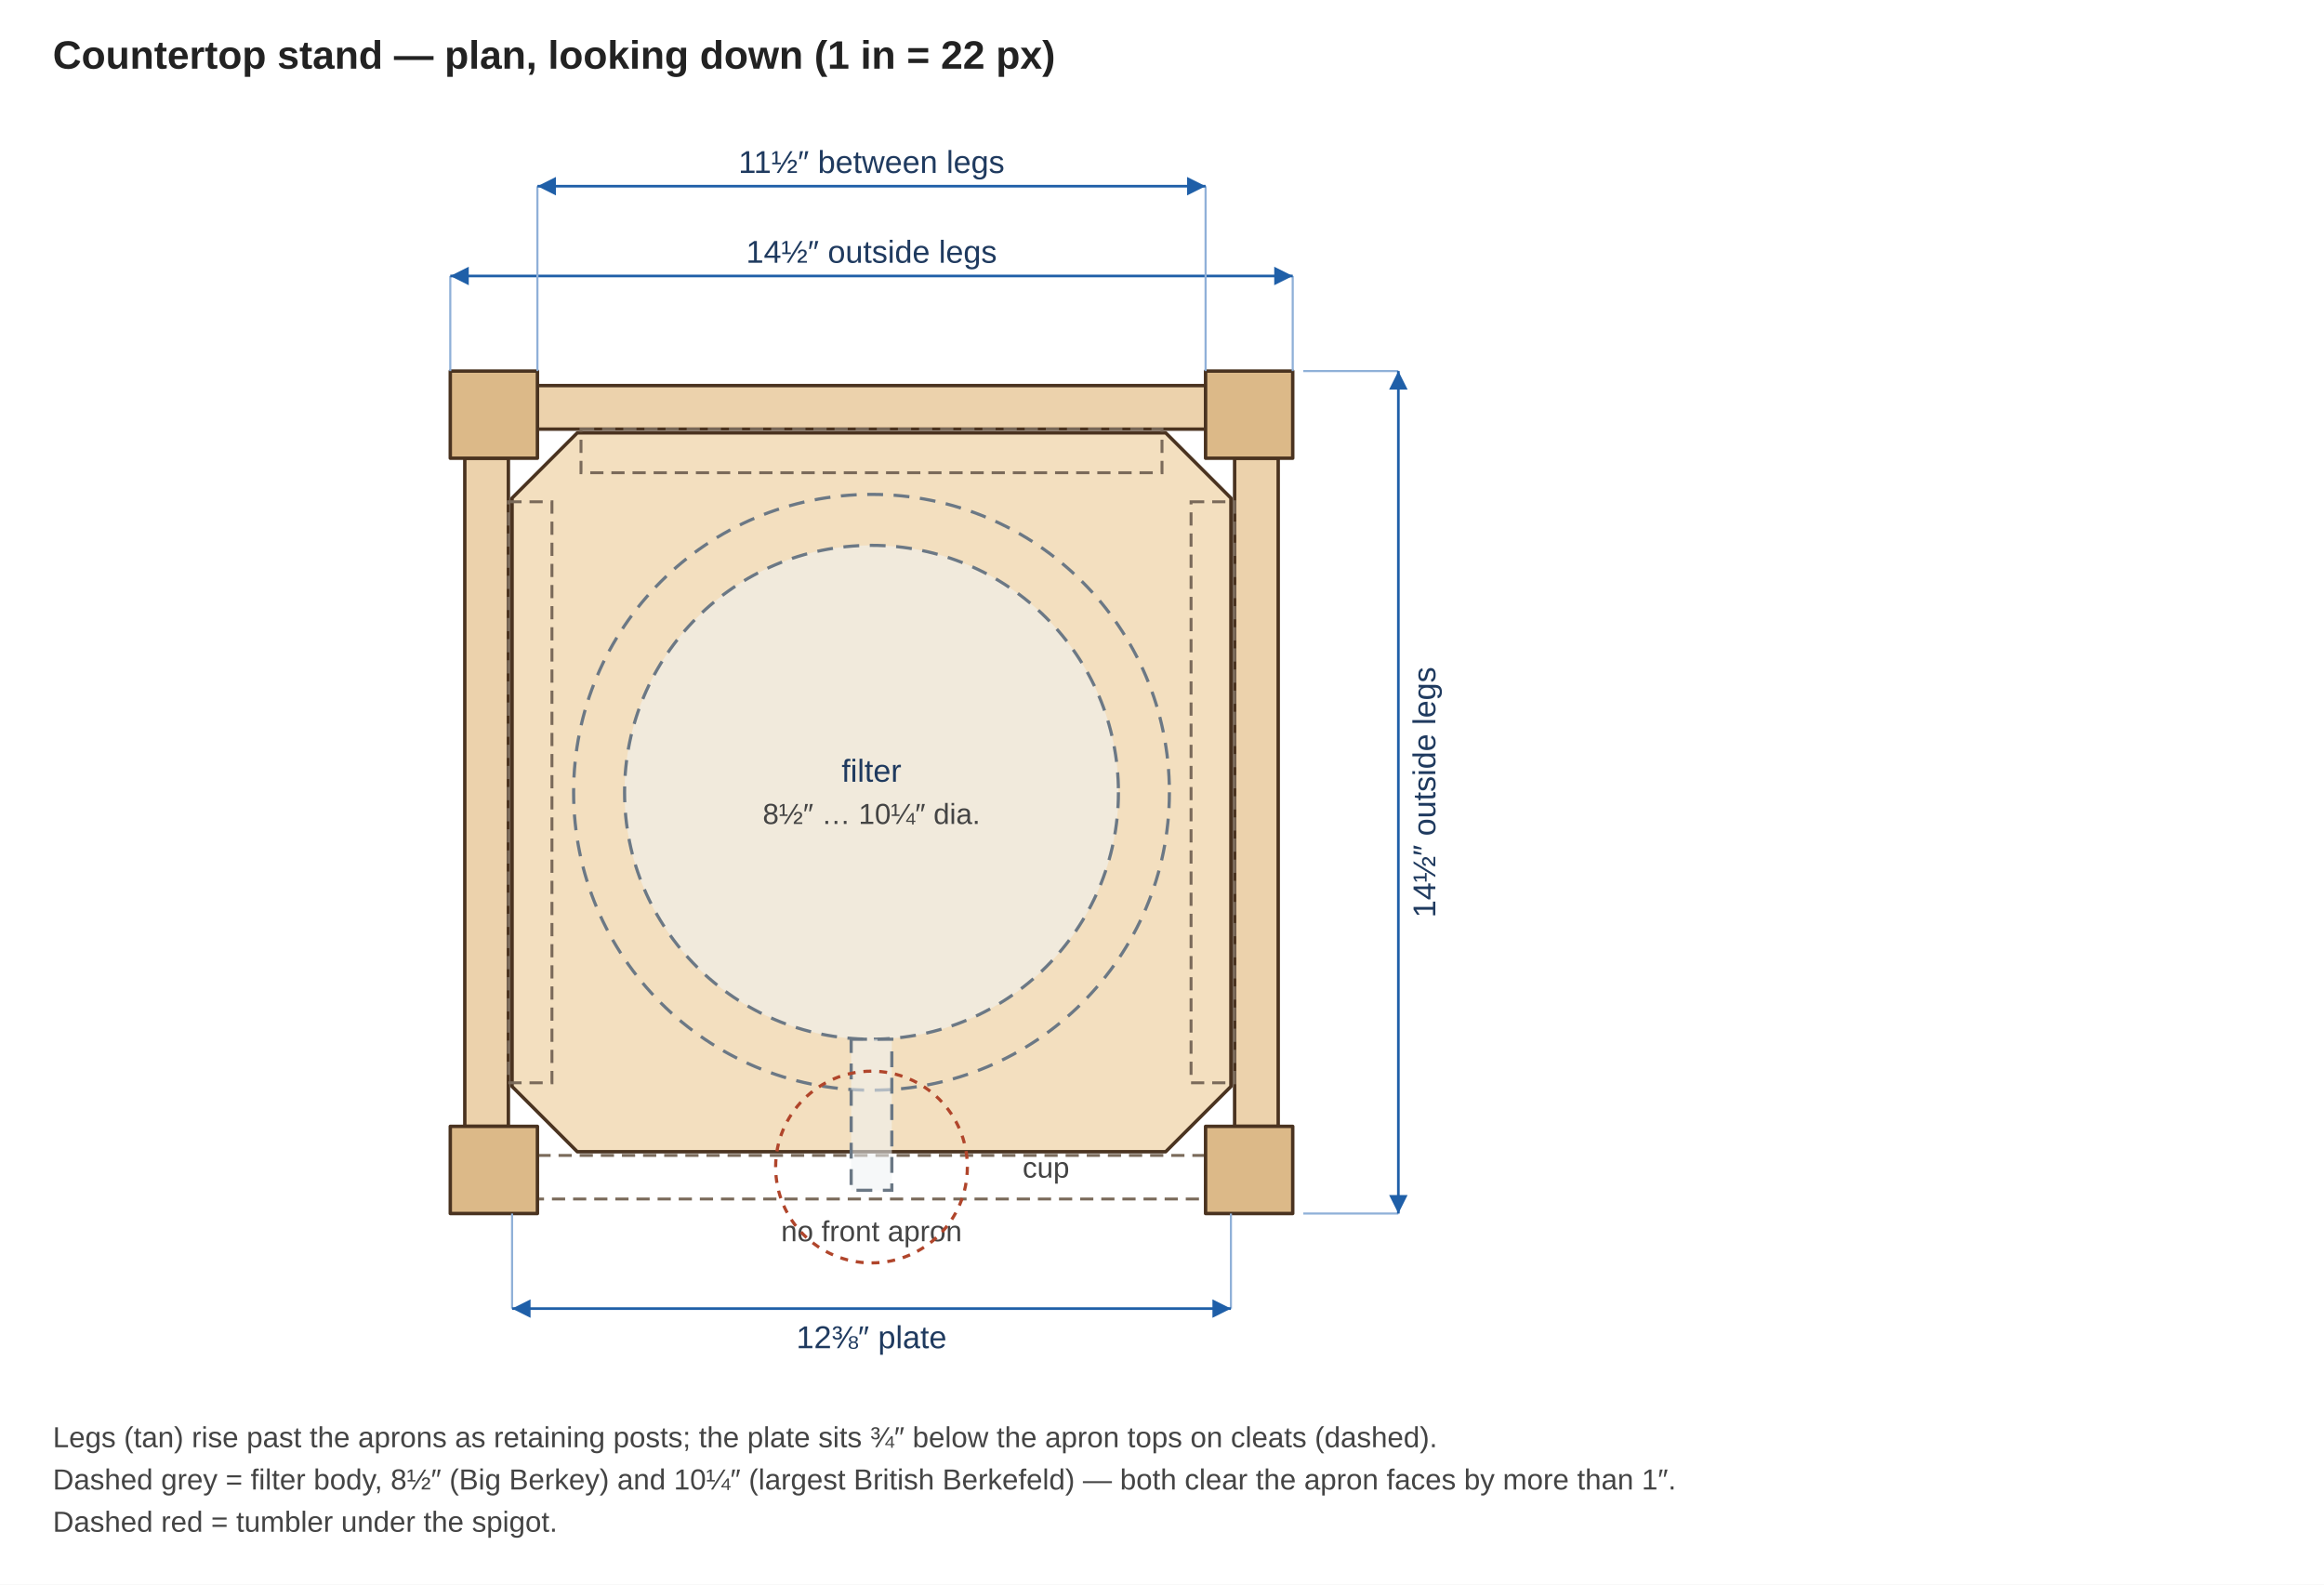
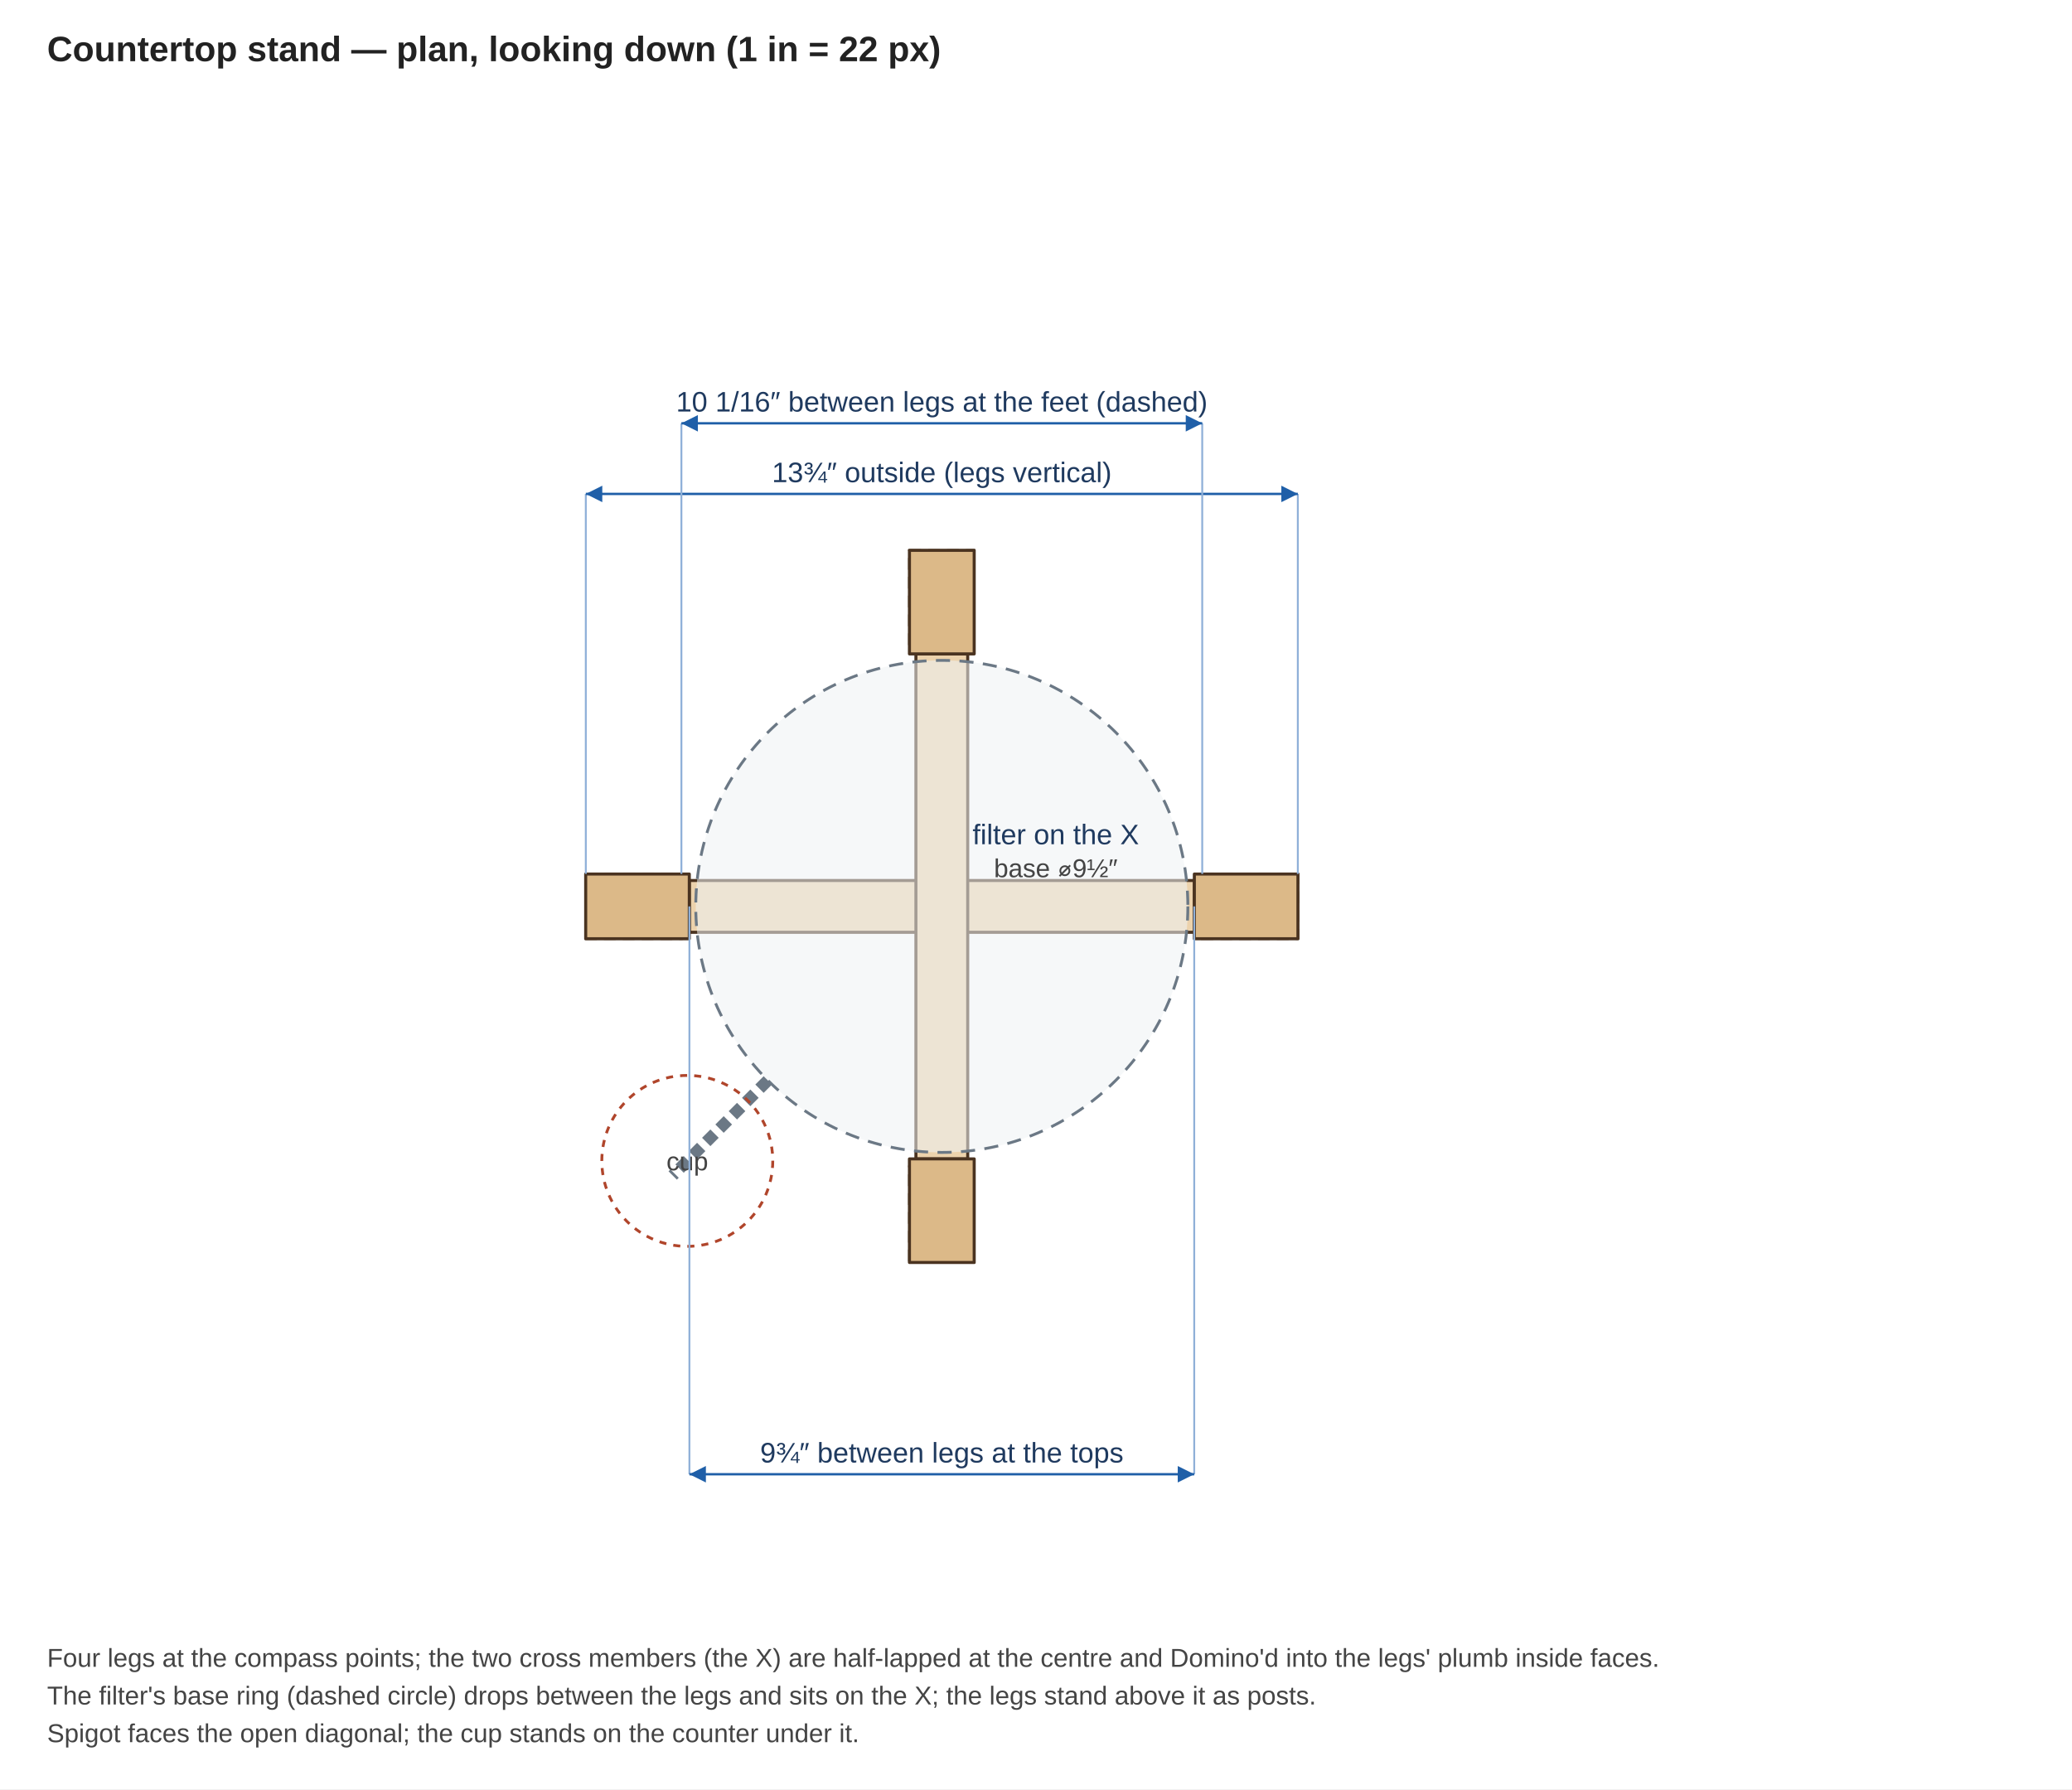
- <svg xmlns="http://www.w3.org/2000/svg" viewBox="0 0 880 600" width="880" height="600" role="img" aria-label="Countertop stand, plan view">
+ <svg xmlns="http://www.w3.org/2000/svg" viewBox="0 0 880 760" width="880" height="760" role="img" aria-label="Countertop stand, plan view">
  <style>
  .bg{fill:#fff}
  .wood{fill:#ecd2ac;stroke:#4a3320;stroke-width:1.3;stroke-linejoin:round}
  .leg{fill:#dcb988;stroke:#4a3320;stroke-width:1.3}
  .face{fill:#f3dfbf;stroke:#4a3320;stroke-width:1.3}
  .pull{fill:#5a3b26;stroke:#2b1a0f;stroke-width:1}
  .shelf{fill:#e6c79c;stroke:#4a3320;stroke-width:1.3}
  .hid{fill:none;stroke:#7a6a5a;stroke-width:1.1;stroke-dasharray:5 3}
  .spacer{fill:#cfc3b4;stroke:#6b5b4b;stroke-width:1}
  .floor{stroke:#333;stroke-width:1.6}
  .dim{stroke:#1f5fa8;stroke-width:1;fill:none}
  .ext{stroke:#8fb0d8;stroke-width:.8}
  .t{font:12px 'Helvetica Neue',Arial,sans-serif;fill:#1f3a5f}
  .n{font:11px 'Helvetica Neue',Arial,sans-serif;fill:#444}
  .h{font:600 15px 'Helvetica Neue',Arial,sans-serif;fill:#222}
</style>
  <defs>
    <marker id="a" viewBox="0 0 8 8" refX="8" refY="4" markerWidth="7" markerHeight="7" orient="auto-start-reverse">
      <path d="M0,0 L8,4 L0,8 z" fill="#1f5fa8" />
    </marker>
  </defs>
  <style>
  .post{fill:#dcb988;stroke:#4a3320;stroke-width:1.3;stroke-linejoin:round}
  .ap{fill:#ecd2ac;stroke:#4a3320;stroke-width:1.3;stroke-linejoin:round}
-   .plate{fill:#f3dfbf;stroke:#4a3320;stroke-width:1.3;stroke-linejoin:round}
  .shelfp{fill:#e6c79c;stroke:#4a3320;stroke-width:1.3;stroke-linejoin:round}
-   .cleat{fill:#cfa972;stroke:#4a3320;stroke-width:1.1}
  .ghost{fill:#eef1f4;fill-opacity:.55;stroke:#6b7885;stroke-width:1.2;stroke-dasharray:6 4}
  .cup{fill:none;stroke:#b0452b;stroke-width:1.2;stroke-dasharray:3 3}
  .ctr{stroke:#999;stroke-width:.8;stroke-dasharray:10 3 2 3}
  .cut{fill:#fff;stroke:#4a3320;stroke-width:1.3}
</style>
-   <rect class="bg" width="880" height="600" />
+   <rect class="bg" width="880" height="760" />
  <text class="h" x="20.0" y="26.0" text-anchor="start">Countertop stand — plan, looking down (1 in = 22 px)</text>
-   <polygon class="plate" points="218.6,163.9 441.4,163.9 466.1,188.6 466.1,411.4 441.4,436.1 218.6,436.1 193.9,411.4 193.9,188.6" />
-   <rect class="ap" x="203.50" y="146.00" width="253.00" height="16.50" />
-   <rect class="ap" x="176.00" y="173.50" width="16.50" height="253.00" />
-   <rect class="ap" x="467.50" y="173.50" width="16.50" height="253.00" />
-   <rect class="hid" x="203.50" y="437.50" width="253.00" height="16.50" />
-   <text class="n" x="330.0" y="470.0" text-anchor="middle">no front apron</text>
-   <rect class="hid" x="220.0" y="162.5" width="220.0" height="16.5" />
-   <rect class="hid" x="192.5" y="190.0" width="16.5" height="220.0" />
-   <rect class="hid" x="451.0" y="190.0" width="16.5" height="220.0" />
-   <rect class="post" x="170.50" y="140.50" width="33.00" height="33.00" />
-   <rect class="post" x="170.50" y="426.50" width="33.00" height="33.00" />
-   <rect class="post" x="456.50" y="140.50" width="33.00" height="33.00" />
-   <rect class="post" x="456.50" y="426.50" width="33.00" height="33.00" />
-   <circle class="ghost" cx="330.0" cy="300.0" r="93.5" />
-   <circle class="ghost" cx="330.0" cy="300.0" r="112.8" style="fill:none" />
-   <text class="t" x="330.0" y="296.0" text-anchor="middle">filter</text>
-   <text class="n" x="330.0" y="312.0" text-anchor="middle">8½″ … 10¼″ dia.</text>
-   <rect class="ghost" x="322.3" y="393.5" width="15.4" height="57.2" />
-   <circle class="cup" cx="330.0" cy="441.9" r="36.3" />
-   <text class="n" x="387.2" y="445.9" text-anchor="start">cup</text>
-   <text class="n" x="158.5" y="300.0" text-anchor="middle" />
-   <line class="ext" x1="170.5" y1="104.5" x2="170.5" y2="140.5" />
-   <line class="ext" x1="489.5" y1="104.5" x2="489.5" y2="140.5" />
-   <line class="dim" x1="170.5" y1="104.5" x2="489.5" y2="104.5" marker-start="url(#a)" marker-end="url(#a)" />
-   <text class="t" x="330.0" y="99.5" text-anchor="middle">14½″ outside legs</text>
-   <line class="ext" x1="203.5" y1="70.5" x2="203.5" y2="140.5" />
-   <line class="ext" x1="456.5" y1="70.5" x2="456.5" y2="140.5" />
-   <line class="dim" x1="203.5" y1="70.5" x2="456.5" y2="70.5" marker-start="url(#a)" marker-end="url(#a)" />
-   <text class="t" x="330.0" y="65.5" text-anchor="middle">11½″ between legs</text>
-   <line class="ext" x1="193.9" y1="495.5" x2="193.9" y2="459.5" />
-   <line class="ext" x1="466.1" y1="495.5" x2="466.1" y2="459.5" />
-   <line class="dim" x1="193.9" y1="495.5" x2="466.1" y2="495.5" marker-start="url(#a)" marker-end="url(#a)" />
-   <text class="t" x="330.0" y="510.5" text-anchor="middle">12⅜″ plate</text>
-   <line class="ext" x1="529.5" y1="140.5" x2="493.5" y2="140.5" />
-   <line class="ext" x1="529.5" y1="459.5" x2="493.5" y2="459.5" />
-   <line class="dim" x1="529.5" y1="140.5" x2="529.5" y2="459.5" marker-start="url(#a)" marker-end="url(#a)" />
-   <text class="t" transform="translate(543.5,300.0) rotate(-90)" text-anchor="middle">14½″ outside legs</text>
-   <text class="n" x="20.0" y="548.0" text-anchor="start">Legs (tan) rise past the aprons as retaining posts; the plate sits ¾″ below the apron tops on cleats (dashed).</text>
-   <text class="n" x="20.0" y="564.0" text-anchor="start">Dashed grey = filter body, 8½″ (Big Berkey) and 10¼″ (largest British Berkefeld) — both clear the apron faces by more than 1″.</text>
-   <text class="n" x="20.0" y="580.0" text-anchor="start">Dashed red = tumbler under the spigot.</text>
+   <rect class="hid" x="248.8" y="371.2" width="40.6" height="27.5" />
+   <rect class="hid" x="386.2" y="233.8" width="27.5" height="40.6" />
+   <rect class="hid" x="510.6" y="371.2" width="40.6" height="27.5" />
+   <rect class="hid" x="386.2" y="495.6" width="27.5" height="40.6" />
+   <rect class="ap" x="292.75" y="374.00" width="214.50" height="22.00" />
+   <rect class="ap" x="389.00" y="277.75" width="22.00" height="214.50" />
+   <rect class="post" x="248.75" y="371.25" width="44.00" height="27.50" />
+   <rect class="post" x="386.25" y="233.75" width="27.50" height="44.00" />
+   <rect class="post" x="507.25" y="371.25" width="44.00" height="27.50" />
+   <rect class="post" x="386.25" y="492.25" width="27.50" height="44.00" />
+   <circle class="ghost" cx="400.0" cy="385.0" r="104.5" />
+   <text class="t" x="448.4" y="358.6" text-anchor="middle">filter on the X</text>
+   <text class="n" x="448.4" y="372.6" text-anchor="middle">base ⌀9½″</text>
+   <line x1="326.1" y1="458.9" x2="285.7" y2="499.3" stroke="#6b7885" stroke-width="5" stroke-dasharray="5 3" />
+   <circle class="cup" cx="291.9" cy="493.1" r="36.3" />
+   <text class="n" x="291.9" y="497.1" text-anchor="middle">cup</text>
+   <line class="ext" x1="248.8" y1="209.8" x2="248.8" y2="371.2" />
+   <line class="ext" x1="551.2" y1="209.8" x2="551.2" y2="371.2" />
+   <line class="dim" x1="248.8" y1="209.8" x2="551.2" y2="209.8" marker-start="url(#a)" marker-end="url(#a)" />
+   <text class="t" x="400.0" y="204.8" text-anchor="middle">13¾″ outside (legs vertical)</text>
+   <line class="ext" x1="289.4" y1="179.8" x2="289.4" y2="371.2" />
+   <line class="ext" x1="510.6" y1="179.8" x2="510.6" y2="371.2" />
+   <line class="dim" x1="289.4" y1="179.8" x2="510.6" y2="179.8" marker-start="url(#a)" marker-end="url(#a)" />
+   <text class="t" x="400.0" y="174.8" text-anchor="middle">10 1/16″ between legs at the feet (dashed)</text>
+   <line class="ext" x1="292.8" y1="626.2" x2="292.8" y2="385.0" />
+   <line class="ext" x1="507.2" y1="626.2" x2="507.2" y2="385.0" />
+   <line class="dim" x1="292.8" y1="626.2" x2="507.2" y2="626.2" marker-start="url(#a)" marker-end="url(#a)" />
+   <text class="t" x="400.0" y="621.2" text-anchor="middle">9¾″ between legs at the tops</text>
+   <text class="n" x="20.0" y="708.0" text-anchor="start">Four legs at the compass points; the two cross members (the X) are half-lapped at the centre and Domino'd into the legs' plumb inside faces.</text>
+   <text class="n" x="20.0" y="724.0" text-anchor="start">The filter's base ring (dashed circle) drops between the legs and sits on the X; the legs stand above it as posts.</text>
+   <text class="n" x="20.0" y="740.0" text-anchor="start">Spigot faces the open diagonal; the cup stands on the counter under it.</text>
</svg>
